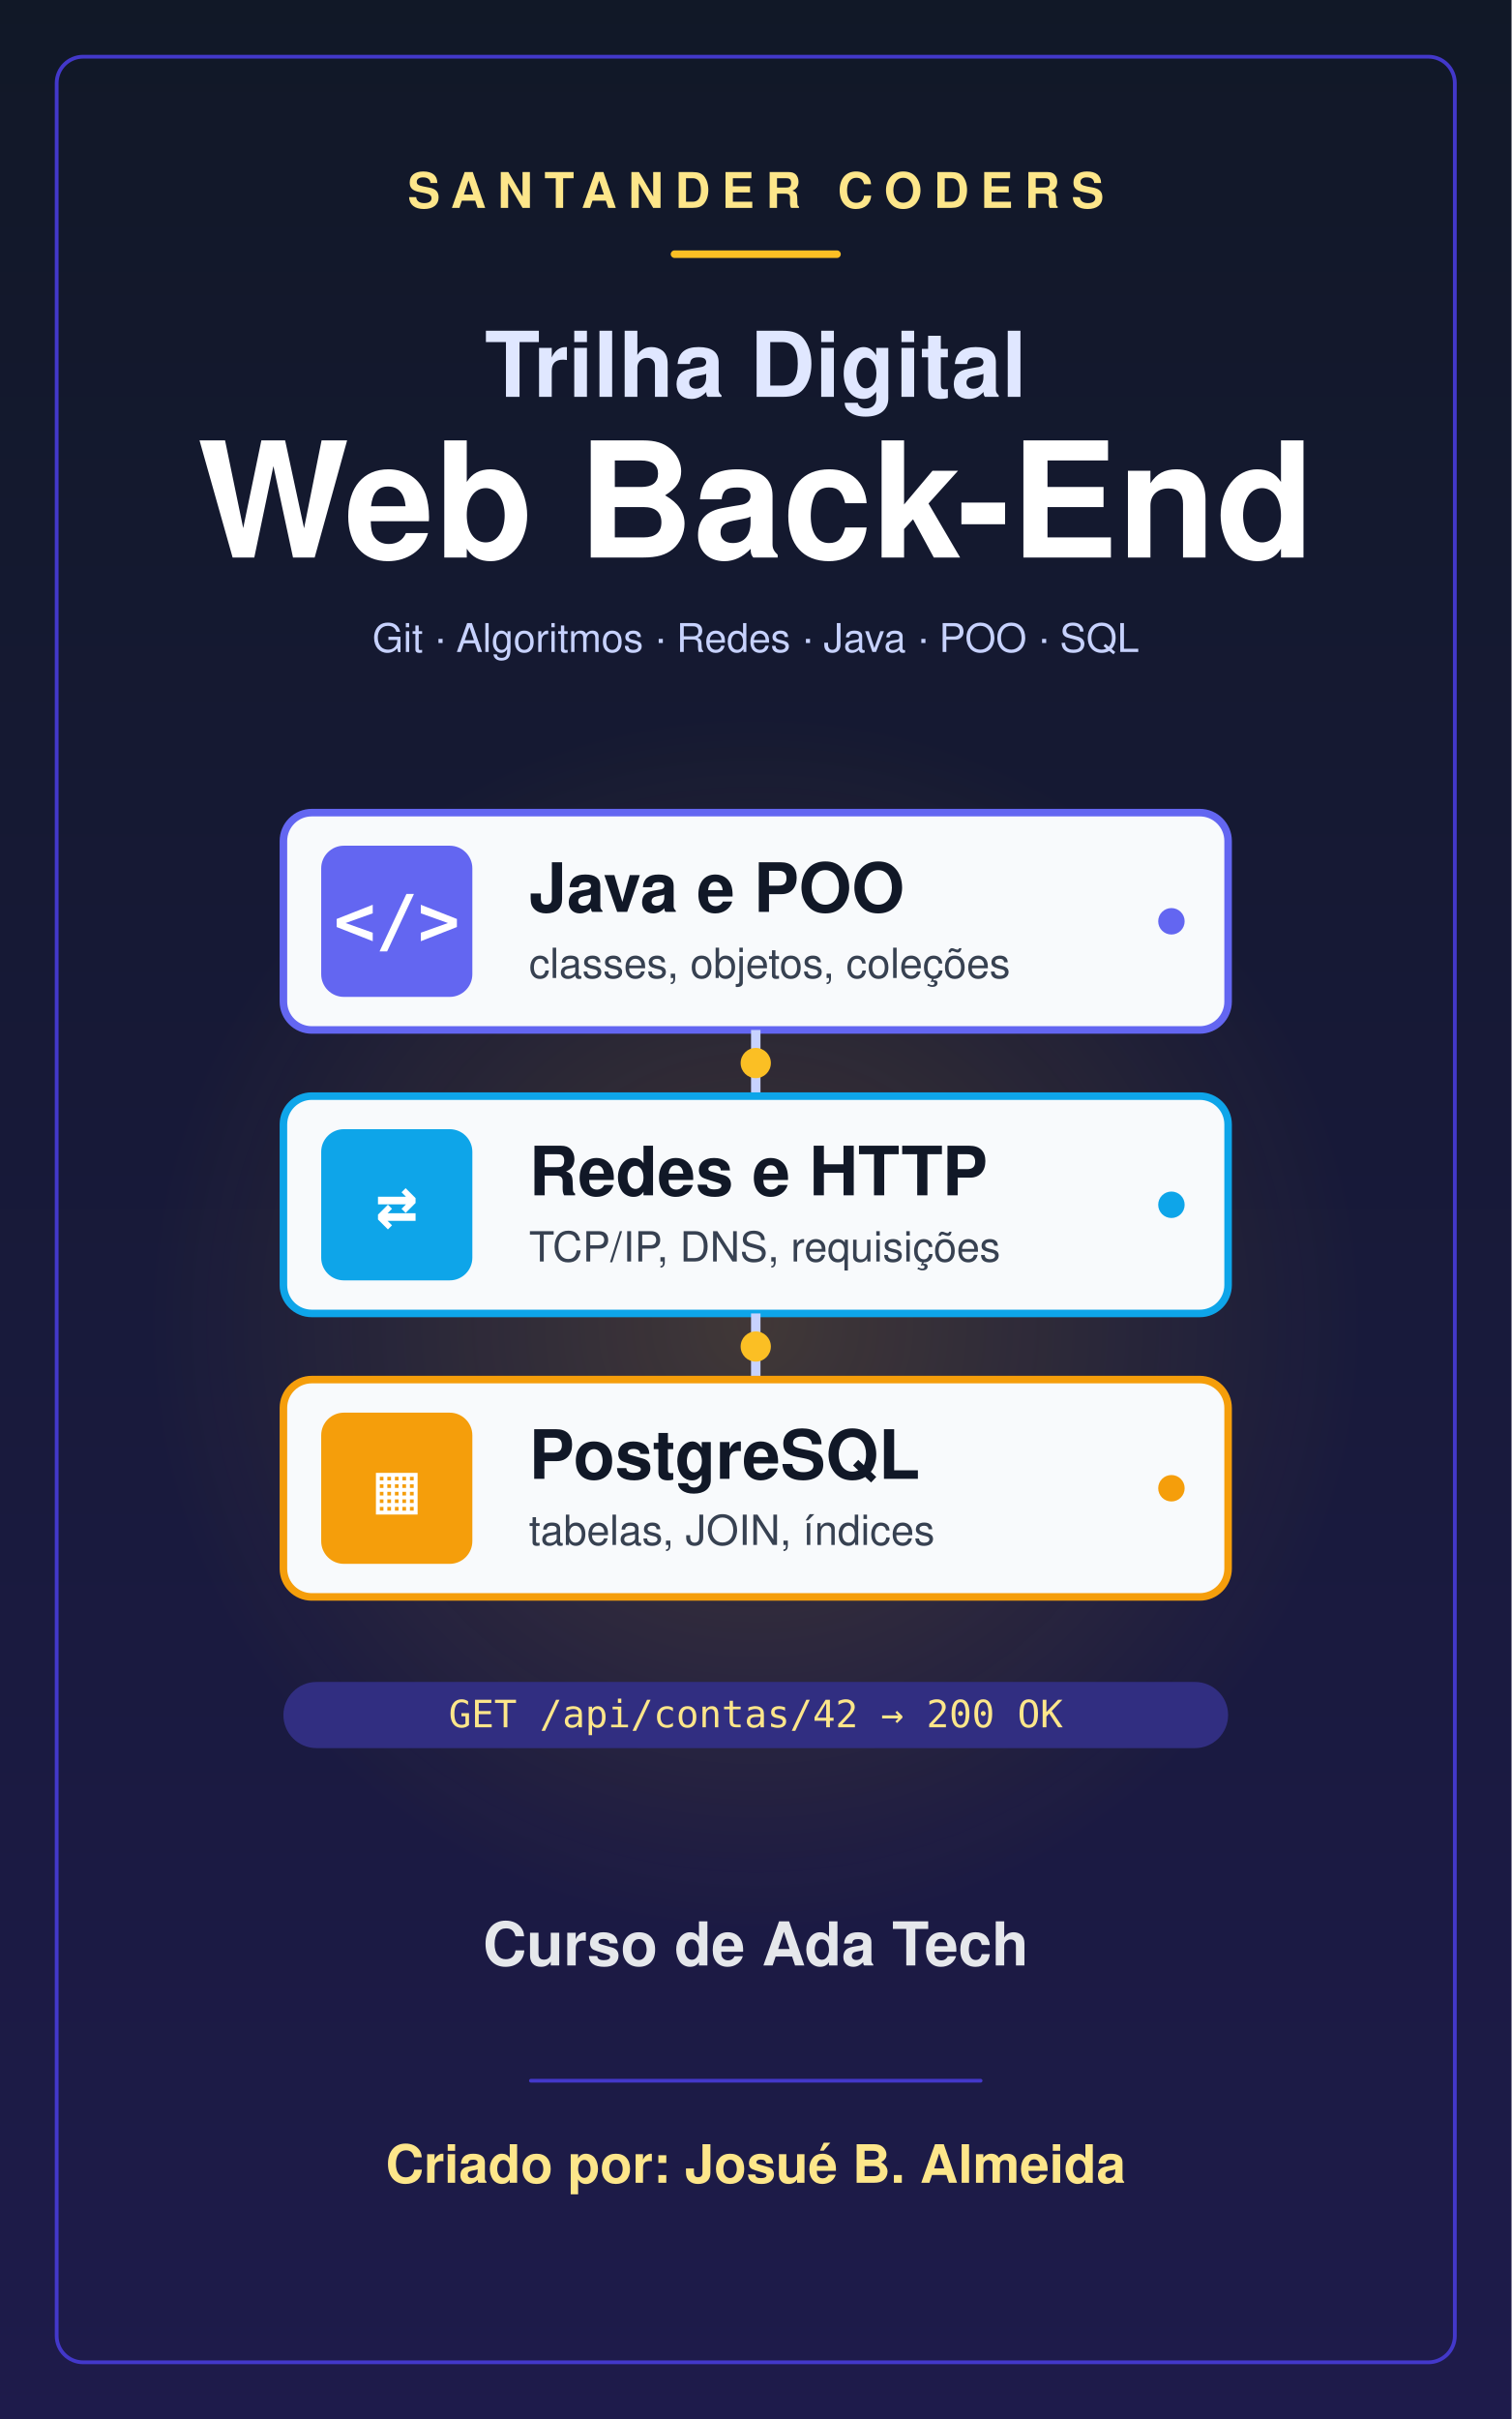
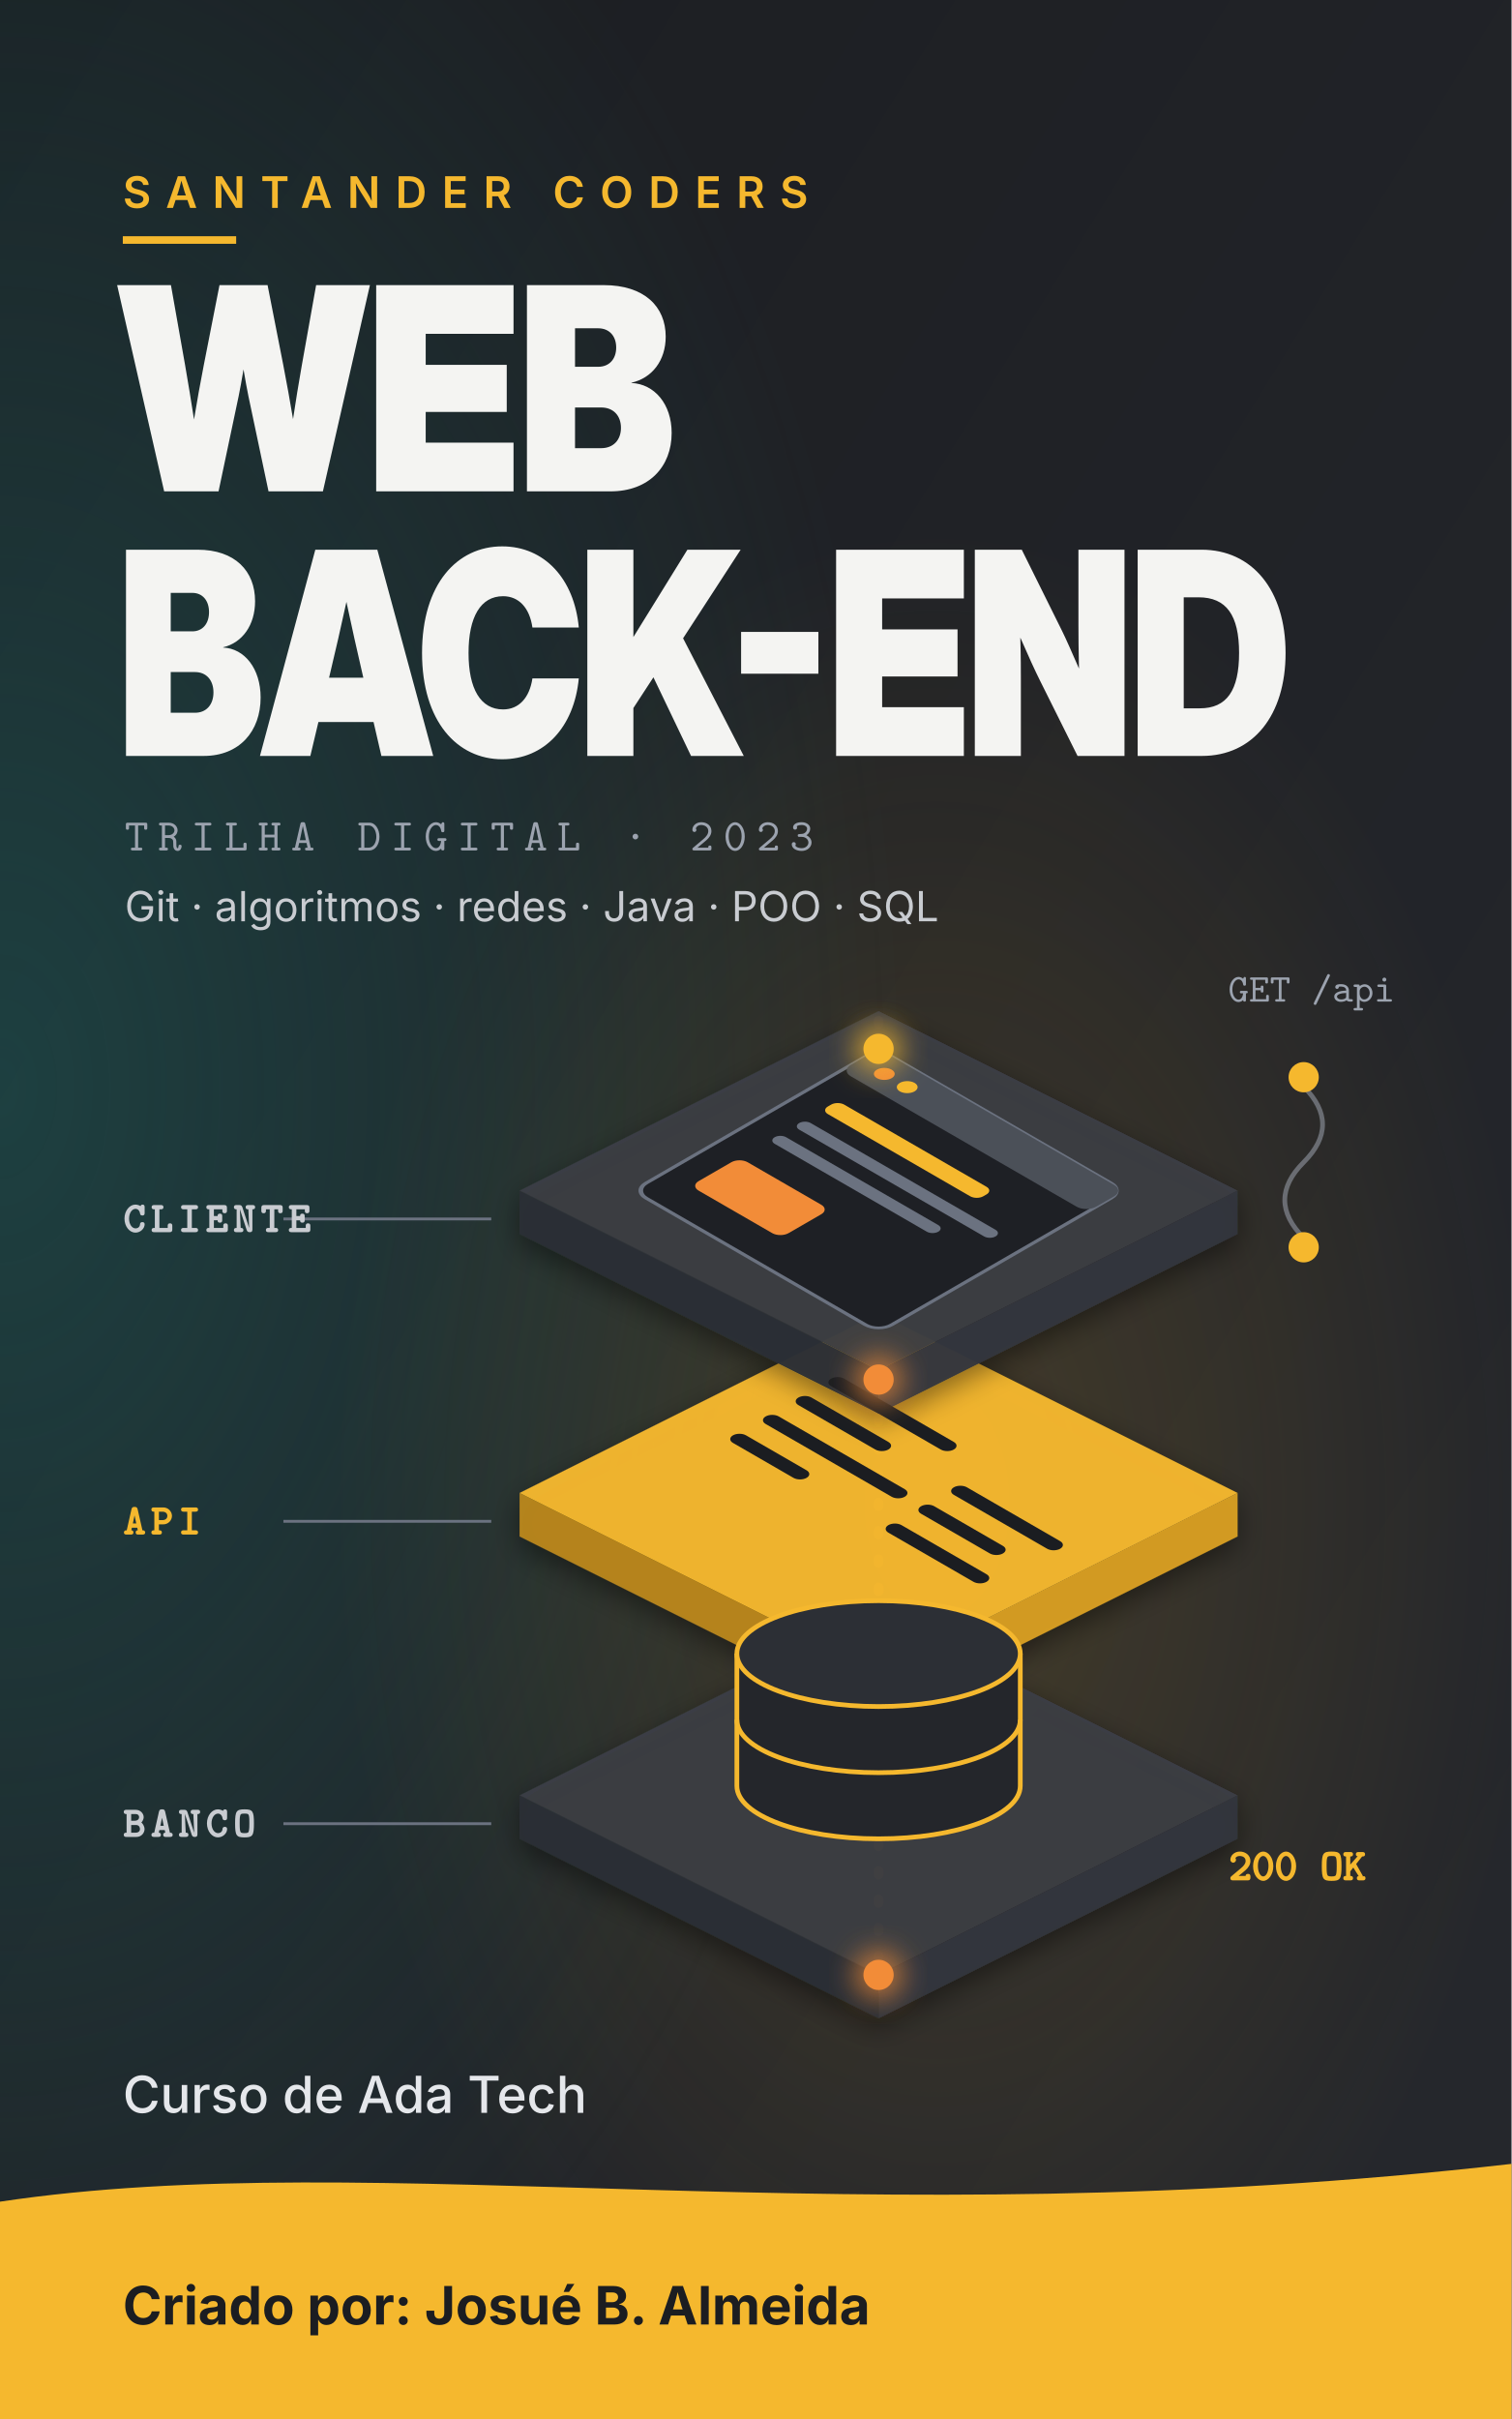
<svg xmlns="http://www.w3.org/2000/svg" width="1600" height="2560" viewBox="0 0 1600 2560">
  <defs>
-     <linearGradient id="bg" x1="0" y1="0" x2="0" y2="1">
-       <stop offset="0" stop-color="#111827" />
-       <stop offset="1" stop-color="#1E1B4B" />
+     <linearGradient id="bg" x1="0" y1="0" x2="1" y2="1">
+       <stop offset="0" stop-color="#1B1D21" />
+       <stop offset="1" stop-color="#26282D" />
    </linearGradient>
-     <radialGradient id="h" cx=".5" cy=".5" r=".5">
-       <stop offset="0" stop-color="#FBBF24" stop-opacity=".18" />
-       <stop offset="1" stop-color="#FBBF24" stop-opacity="0" />
+     <radialGradient id="glow" cx="0" cy="0.45" r="0.6">
+       <stop offset="0" stop-color="#1D5A58" stop-opacity=".55" />
+       <stop offset="1" stop-color="#1D5A58" stop-opacity="0" />
    </radialGradient>
+     <radialGradient id="warm" cx="0.62" cy="0.62" r="0.4">
+       <stop offset="0" stop-color="#F5B82E" stop-opacity=".16" />
+       <stop offset="1" stop-color="#F5B82E" stop-opacity="0" />
+     </radialGradient>
+     <filter id="bl" x="-50%" y="-50%" width="200%" height="200%">
+       <feGaussianBlur stdDeviation="14" />
+     </filter>
+     <filter id="sh">
+       <feDropShadow dx="0" dy="10" stdDeviation="14" flood-color="#000" flood-opacity=".45" />
+     </filter>
  </defs>
  <rect width="1600" height="2560" fill="url(#bg)" />
-   <rect x="60" y="60" width="1480" height="2440" rx="28" fill="none" stroke="#4338CA" stroke-width="4" />
-   <text x="800" y="220" font-family="Helvetica, Arial, sans-serif" font-size="52" font-weight="bold" fill="#FDE68A" text-anchor="middle" letter-spacing="12">SANTANDER CODERS</text>
-   <rect x="710" y="265" width="180" height="8" rx="4" fill="#FBBF24" />
-   <text x="800" y="420" font-family="Helvetica, Arial, sans-serif" font-size="96" font-weight="bold" fill="#E0E7FF" text-anchor="middle" letter-spacing="0">Trilha Digital</text>
-   <text x="800" y="590" font-family="Helvetica, Arial, sans-serif" font-size="170" font-weight="bold" fill="#FFFFFF" text-anchor="middle" letter-spacing="0">Web Back-End</text>
-   <text x="800" y="690" font-family="Helvetica, Arial, sans-serif" font-size="42" font-weight="normal" fill="#C7D2FE" text-anchor="middle" letter-spacing="0">Git · Algoritmos · Redes · Java · POO · SQL</text>
-   <circle cx="800" cy="1400" r="640" fill="url(#h)" />
-   <rect x="300" y="860" width="1000" height="230" rx="30" fill="#F8FAFC" stroke="#6366F1" stroke-width="8" />
-   <rect x="340" y="895" width="160" height="160" rx="24" fill="#6366F1" />
-   <text x="420" y="1000" font-family="Menlo, Consolas, monospace" font-size="74" font-weight="bold" fill="#FFFFFF" text-anchor="middle" letter-spacing="0">&lt;/&gt;</text>
-   <text x="560" y="965" font-family="Helvetica, Arial, sans-serif" font-size="72" font-weight="bold" fill="#111827" text-anchor="start" letter-spacing="0">Java e POO</text>
-   <text x="560" y="1035" font-family="Helvetica, Arial, sans-serif" font-size="44" font-weight="normal" fill="#374151" text-anchor="start" letter-spacing="0">classes, objetos, coleções</text>
-   <circle cx="1240" cy="975" r="14" fill="#6366F1" />
-   <path d="M800,1090 V1160" stroke="#C7D2FE" stroke-width="10" />
-   <circle cx="800" cy="1125" r="16" fill="#FBBF24" />
-   <rect x="300" y="1160" width="1000" height="230" rx="30" fill="#F8FAFC" stroke="#0EA5E9" stroke-width="8" />
-   <rect x="340" y="1195" width="160" height="160" rx="24" fill="#0EA5E9" />
-   <text x="420" y="1300" font-family="Menlo, Consolas, monospace" font-size="74" font-weight="bold" fill="#FFFFFF" text-anchor="middle" letter-spacing="0">⇄</text>
-   <text x="560" y="1265" font-family="Helvetica, Arial, sans-serif" font-size="72" font-weight="bold" fill="#111827" text-anchor="start" letter-spacing="0">Redes e HTTP</text>
-   <text x="560" y="1335" font-family="Helvetica, Arial, sans-serif" font-size="44" font-weight="normal" fill="#374151" text-anchor="start" letter-spacing="0">TCP/IP, DNS, requisições</text>
-   <circle cx="1240" cy="1275" r="14" fill="#0EA5E9" />
-   <path d="M800,1390 V1460" stroke="#C7D2FE" stroke-width="10" />
-   <circle cx="800" cy="1425" r="16" fill="#FBBF24" />
-   <rect x="300" y="1460" width="1000" height="230" rx="30" fill="#F8FAFC" stroke="#F59E0B" stroke-width="8" />
-   <rect x="340" y="1495" width="160" height="160" rx="24" fill="#F59E0B" />
-   <text x="420" y="1600" font-family="Menlo, Consolas, monospace" font-size="74" font-weight="bold" fill="#FFFFFF" text-anchor="middle" letter-spacing="0">▦</text>
-   <text x="560" y="1565" font-family="Helvetica, Arial, sans-serif" font-size="72" font-weight="bold" fill="#111827" text-anchor="start" letter-spacing="0">PostgreSQL</text>
-   <text x="560" y="1635" font-family="Helvetica, Arial, sans-serif" font-size="44" font-weight="normal" fill="#374151" text-anchor="start" letter-spacing="0">tabelas, JOIN, índices</text>
-   <circle cx="1240" cy="1575" r="14" fill="#F59E0B" />
-   <rect x="300" y="1780" width="1000" height="70" rx="35" fill="#312E81" />
-   <text x="800" y="1828" font-family="Menlo, Consolas, monospace" font-size="40" font-weight="normal" fill="#FDE68A" text-anchor="middle" letter-spacing="0">GET /api/contas/42  →  200 OK</text>
-   <text x="800" y="2080" font-family="Helvetica, Arial, sans-serif" font-size="64" font-weight="bold" fill="#E5E7EB" text-anchor="middle" letter-spacing="0">Curso de Ada Tech</text>
-   <rect x="560" y="2200" width="480" height="4" rx="2" fill="#4338CA" />
-   <text x="800" y="2310" font-family="Helvetica, Arial, sans-serif" font-size="56" font-weight="bold" fill="#FDE68A" text-anchor="middle" letter-spacing="0">Criado por: Josué B. Almeida</text>
+   <rect width="1600" height="2560" fill="url(#glow)" />
+   <rect width="1600" height="2560" fill="url(#warm)" />
+   <text x="130" y="220" font-family="Inter" font-size="46" font-weight="600" fill="#F5B82E" text-anchor="start" letter-spacing="16">SANTANDER CODERS</text>
+   <rect x="130" y="250" width="120" height="8" fill="#F5B82E" />
+   <text transform="translate(124,520) scale(0.86,1)" font-family="Inter Display" font-size="300" font-weight="900" fill="#F4F4F2" text-anchor="start" letter-spacing="-4">WEB</text>
+   <text transform="translate(124,800) scale(0.8,1)" font-family="Inter Display" font-size="300" font-weight="900" fill="#F4F4F2" text-anchor="start" letter-spacing="-6">BACK-END</text>
+   <text x="132" y="900" font-family="Latin Modern Mono" font-size="48" font-weight="400" fill="#9CA3AF" text-anchor="start" letter-spacing="10">TRILHA DIGITAL  ·  2023</text>
+   <text x="132" y="975" font-family="Inter" font-size="44" font-weight="400" fill="#C9CCD1" text-anchor="start" letter-spacing="0">Git · algoritmos · redes · Java · POO · SQL</text>
+   <line x1="930" y1="1080" x2="930" y2="2120" stroke="#F28C38" stroke-width="10" stroke-dasharray="4 26" stroke-linecap="round" opacity=".9" />
+   <g filter="url(#sh)">
+     <g opacity="0.96">
+       <polygon points="550,1900 930,2090.0 930,2136.0 550,1946" fill="#2C2F35" />
+       <polygon points="1310,1900 930,2090.0 930,2136.0 1310,1946" fill="#33363C" />
+       <polygon points="930,1710.0 1310,1900 930,2090.0 550,1900" fill="#3A3D44" />
+     </g>
+   </g>
+   <g filter="url(#sh)">
+     <g opacity="0.96">
+       <polygon points="550,1580 930,1770.0 930,1816.0 550,1626" fill="#B9861B" />
+       <polygon points="1310,1580 930,1770.0 930,1816.0 1310,1626" fill="#D99E22" />
+       <polygon points="930,1390.0 1310,1580 930,1770.0 550,1580" fill="#F5B82E" />
+     </g>
+   </g>
+   <g filter="url(#sh)">
+     <g opacity="0.96">
+       <polygon points="550,1260 930,1450.0 930,1496.0 550,1306" fill="#2C2F35" />
+       <polygon points="1310,1260 930,1450.0 930,1496.0 1310,1306" fill="#33363C" />
+       <polygon points="930,1070.0 1310,1260 930,1450.0 550,1260" fill="#3A3D44" />
+     </g>
+   </g>
+   <g transform="translate(930,1260) matrix(0.866,0.5,-0.866,0.5,0,0)">
+     <rect x="-150" y="-150" width="300" height="300" rx="16" fill="#1E2025" stroke="#6B7280" stroke-width="4" />
+     <rect x="-150" y="-150" width="300" height="46" rx="12" fill="#4B5058" />
+     <circle cx="-120" cy="-127" r="9" fill="#F28C38" />
+     <circle cx="-92" cy="-127" r="9" fill="#F5B82E" />
+     <rect x="-120" y="-70" width="190" height="20" rx="8" fill="#F5B82E" />
+     <rect x="-120" y="-30" width="240" height="14" rx="7" fill="#6B7280" />
+     <rect x="-120" y="0" width="200" height="14" rx="7" fill="#6B7280" />
+     <rect x="-120" y="50" width="110" height="60" rx="10" fill="#F28C38" />
+   </g>
+   <g transform="translate(930,1580) matrix(0.866,0.5,-0.866,0.5,0,0)">
+     <rect x="-150" y="-100" width="150" height="16" rx="8" fill="#1B1D21" />
+     <rect x="-150" y="-60" width="110" height="16" rx="8" fill="#1B1D21" />
+     <rect x="-150" y="-20" width="170" height="16" rx="8" fill="#1B1D21" />
+     <rect x="-150" y="20" width="90" height="16" rx="8" fill="#1B1D21" />
+     <rect x="40" y="-60" width="130" height="16" rx="8" fill="#1B1D21" />
+     <rect x="40" y="-20" width="100" height="16" rx="8" fill="#1B1D21" />
+     <rect x="40" y="20" width="120" height="16" rx="8" fill="#1B1D21" />
+   </g>
+   <path d="M780 1750 L780 1890 A150 56 0 0 0 1080 1890 L1080 1750" fill="#24262B" stroke="#F5B82E" stroke-width="5" />
+   <path d="M780 1820 A150 56 0 0 0 1080 1820" fill="none" stroke="#F5B82E" stroke-width="5" />
+   <ellipse cx="930" cy="1750" rx="150" ry="56" fill="#2C2F35" stroke="#F5B82E" stroke-width="5" />
+   <line x1="300" y1="1290" x2="520" y2="1290" stroke="#6B7280" stroke-width="3" />
+   <text x="130" y="1304" font-family="Latin Modern Mono" font-size="44" font-weight="700" fill="#C9CCD1" text-anchor="start" letter-spacing="6">CLIENTE</text>
+   <line x1="300" y1="1610" x2="520" y2="1610" stroke="#6B7280" stroke-width="3" />
+   <text x="130" y="1624" font-family="Latin Modern Mono" font-size="44" font-weight="700" fill="#F5B82E" text-anchor="start" letter-spacing="6">API</text>
+   <line x1="300" y1="1930" x2="520" y2="1930" stroke="#6B7280" stroke-width="3" />
+   <text x="130" y="1944" font-family="Latin Modern Mono" font-size="44" font-weight="700" fill="#C9CCD1" text-anchor="start" letter-spacing="6">BANCO</text>
+   <circle cx="930" cy="1110" r="26" fill="#F5B82E" filter="url(#bl)" opacity=".7" />
+   <circle cx="930" cy="1110" r="16" fill="#F5B82E" />
+   <circle cx="930" cy="1460" r="26" fill="#F28C38" filter="url(#bl)" opacity=".7" />
+   <circle cx="930" cy="1460" r="16" fill="#F28C38" />
+   <circle cx="930" cy="2090" r="26" fill="#F28C38" filter="url(#bl)" opacity=".7" />
+   <circle cx="930" cy="2090" r="16" fill="#F28C38" />
+   <g opacity=".55" stroke="#9CA3AF" stroke-width="5" fill="none">
+     <path d="M1380 1150 q40 40 0 80 q-40 40 0 80" />
+   </g>
+   <circle cx="1380" cy="1140" r="16" fill="#F5B82E" />
+   <circle cx="1380" cy="1320" r="16" fill="#F5B82E" />
+   <text x="1300" y="1990" font-family="Latin Modern Mono" font-size="46" font-weight="700" fill="#F5B82E" text-anchor="start" letter-spacing="0">200 OK</text>
+   <text x="1300" y="1060" font-family="Latin Modern Mono" font-size="42" font-weight="400" fill="#9CA3AF" text-anchor="start" letter-spacing="0">GET /api</text>
+   <path d="M0 2330 C 400 2270, 900 2370, 1600 2290 L1600 2560 L0 2560 Z" fill="#F5B82E" />
+   <text x="130" y="2236" font-family="Inter" font-size="54" font-weight="500" fill="#E5E7EB" text-anchor="start" letter-spacing="0">Curso de Ada Tech</text>
+   <text x="130" y="2460" font-family="Inter" font-size="56" font-weight="700" fill="#1B1D21" text-anchor="start" letter-spacing="0">Criado por: Josué B. Almeida</text>
</svg>
